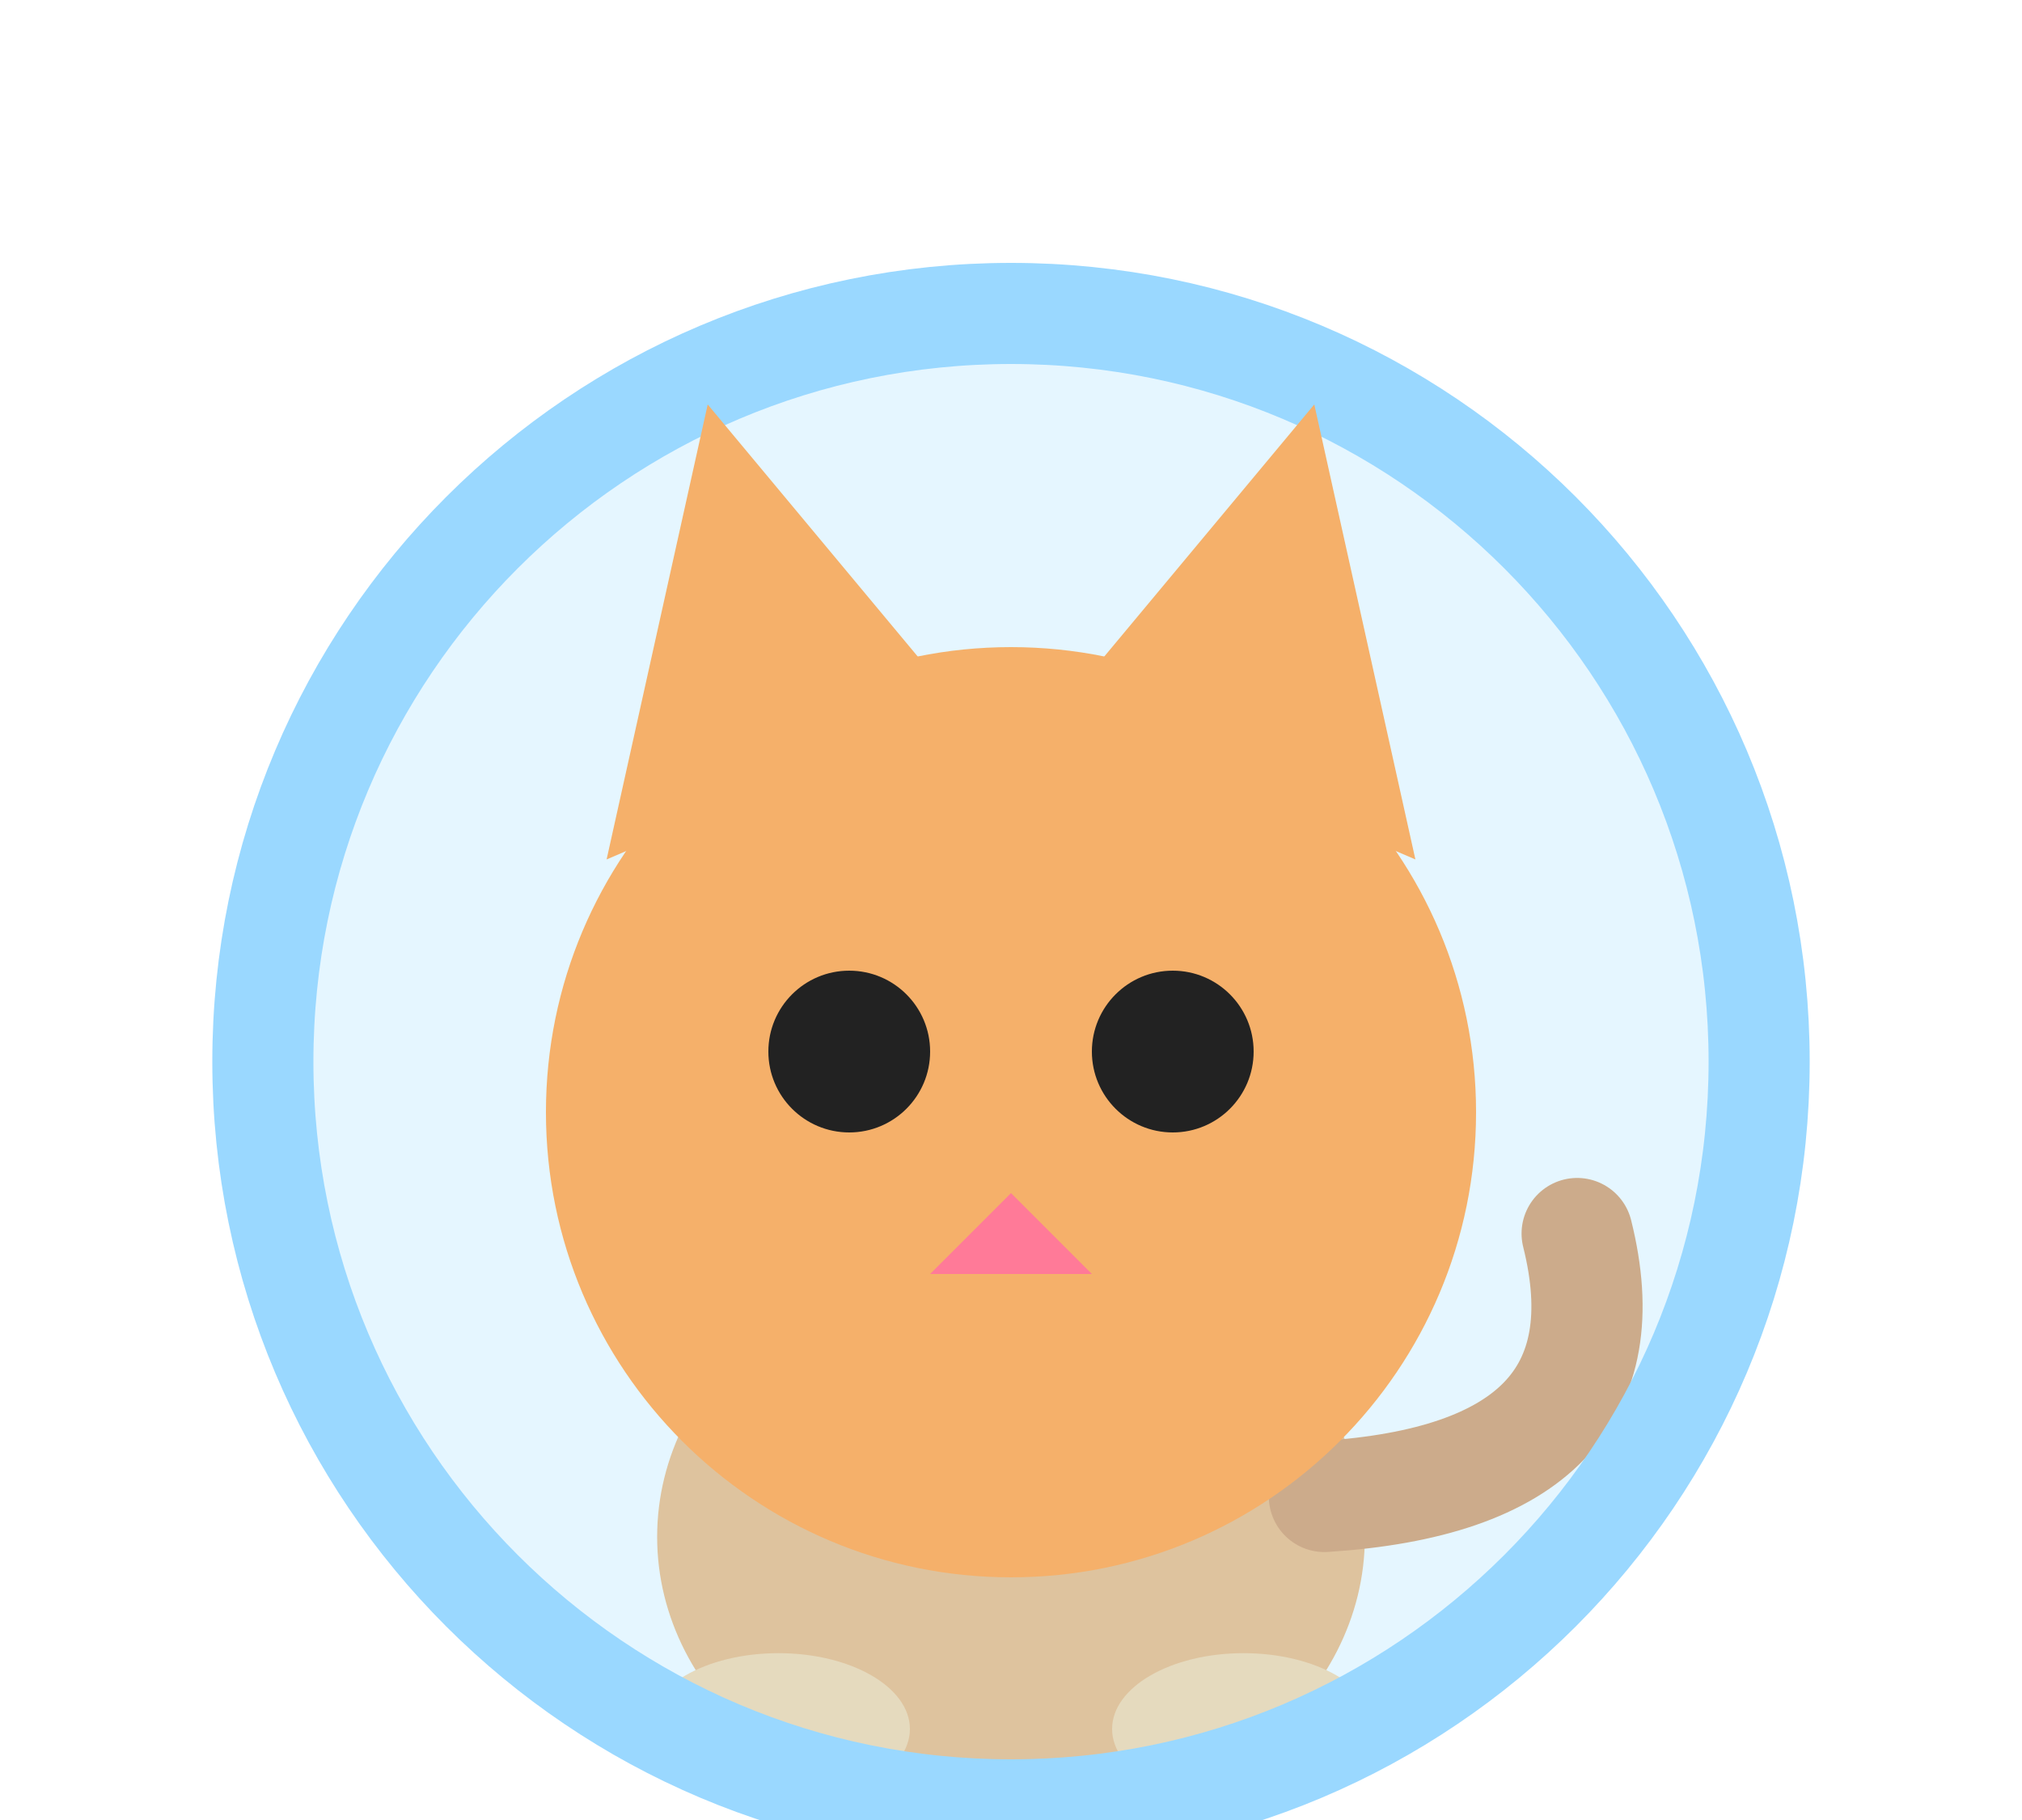
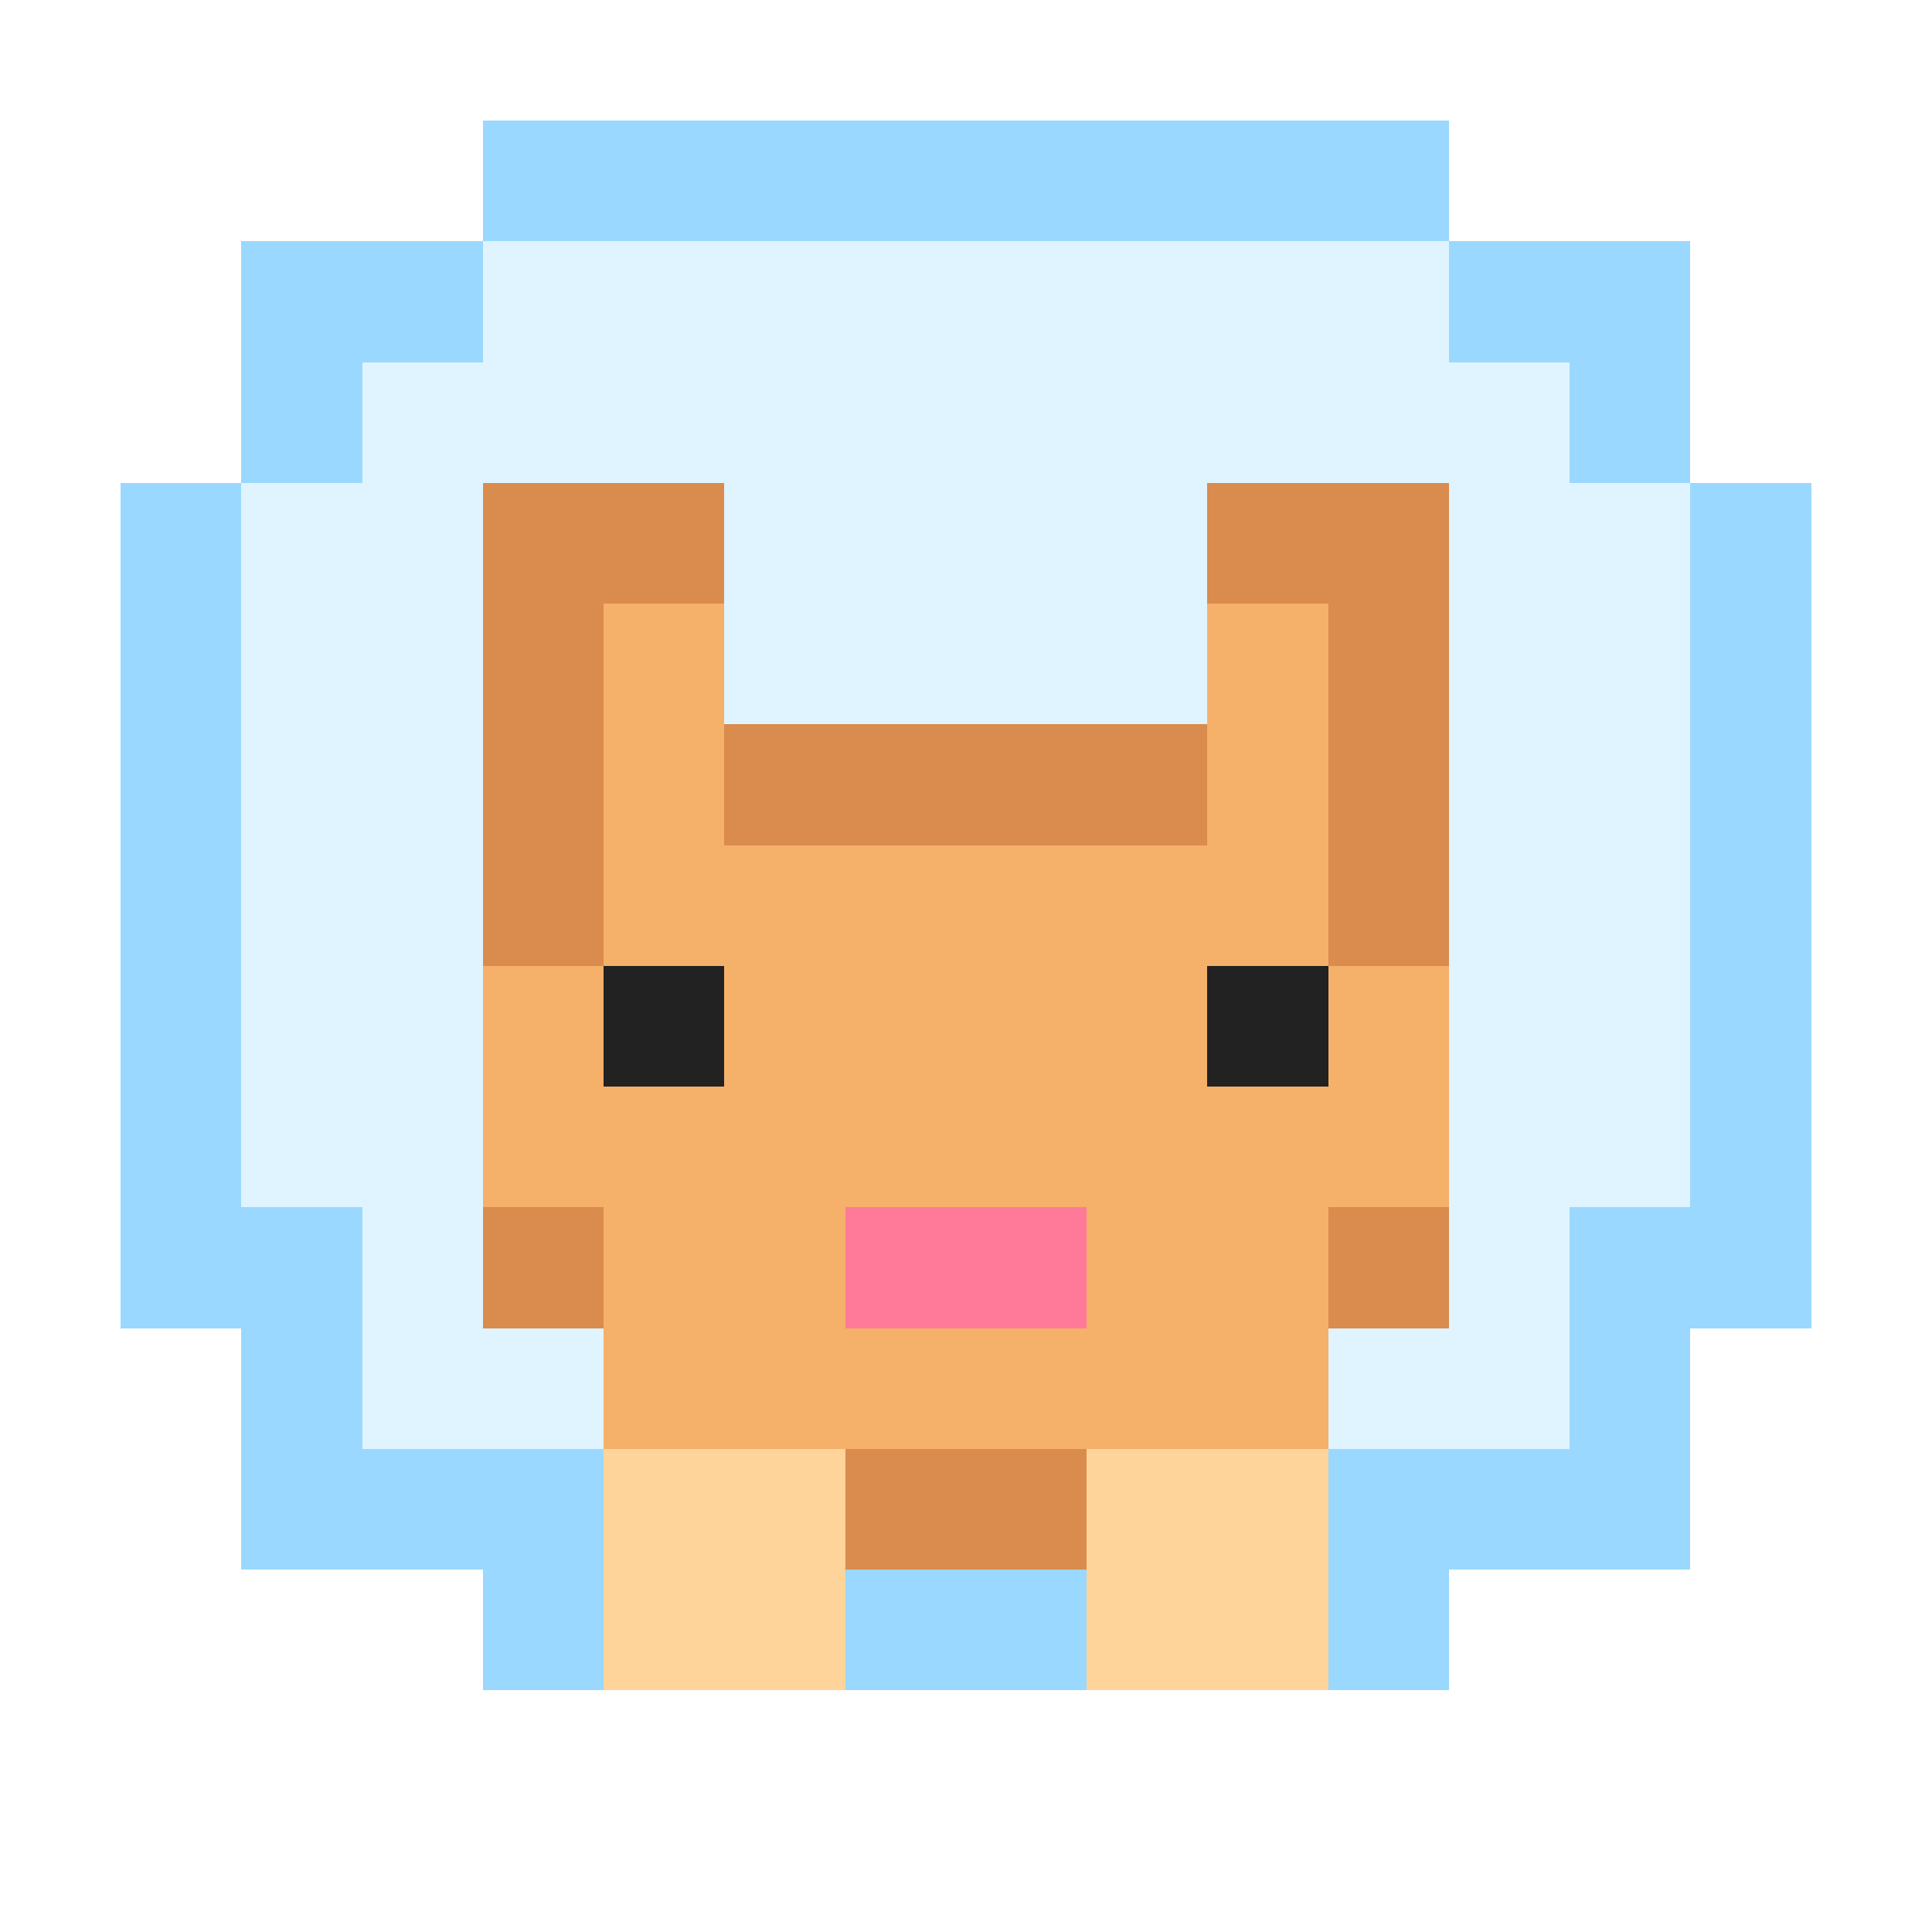
- <svg xmlns="http://www.w3.org/2000/svg" viewBox="4 5 20 18">
-   <ellipse cx="14" cy="20.2" rx="3.5" ry="2.9" fill="#f5b06a" />
-   <ellipse cx="11.7" cy="22.1" rx="1.3" ry=".75" fill="#ffd49b" />
-   <ellipse cx="16.3" cy="22.1" rx="1.3" ry=".75" fill="#ffd49b" />
-   <path d="M17.1 19.8q3.1-.2 2.5-2.6" stroke="#d98c4d" stroke-width="1.1" fill="none" stroke-linecap="round" />
-   <circle cx="14" cy="15.5" r="7.4" fill="rgba(180,230,255,.35)" stroke="#9ad8ff" stroke-width="1" />
-   <polygon points="10,13.5 11,9 13.5,12" fill="#f5b06a" />
-   <polygon points="18,13.5 17,9 14.5,12" fill="#f5b06a" />
-   <circle cx="14" cy="16" r="4.6" fill="#f5b06a" />
-   <circle cx="12.4" cy="15.4" r=".8" fill="#222" />
-   <circle cx="15.6" cy="15.4" r=".8" fill="#222" />
-   <polygon points="14,16.8 13.2,17.6 14.8,17.6" fill="#ff7a98" />
+ <svg xmlns="http://www.w3.org/2000/svg" viewBox="0 0 16 16" shape-rendering="crispEdges">
+   <path fill="#9ad8ff" d="M4 1h8v1h2v2h1v7h-1v2h-2v1H4v-1H2v-2H1V4h1V2h2z" />
+   <path fill="#dff4ff" d="M4 2h8v1h1v1h1v6h-1v2H3v-2H2V4h1V3h1z" />
+   <path fill="#d98c4d" d="M4 4h2v2h4V4h2v7h-1v2H5v-2H4z" />
+   <path fill="#f5b06a" d="M5 5h1v2h4V5h1v3h1v2h-1v2H5v-2H4V8h1z" />
+   <path fill="#222" d="M5 8h1v1H5zm5 0h1v1h-1z" />
+   <path fill="#ff7a98" d="M7 10h2v1H7z" />
+   <path fill="#ffd49b" d="M5 12h2v2H5zm4 0h2v2H9z" />
</svg>
